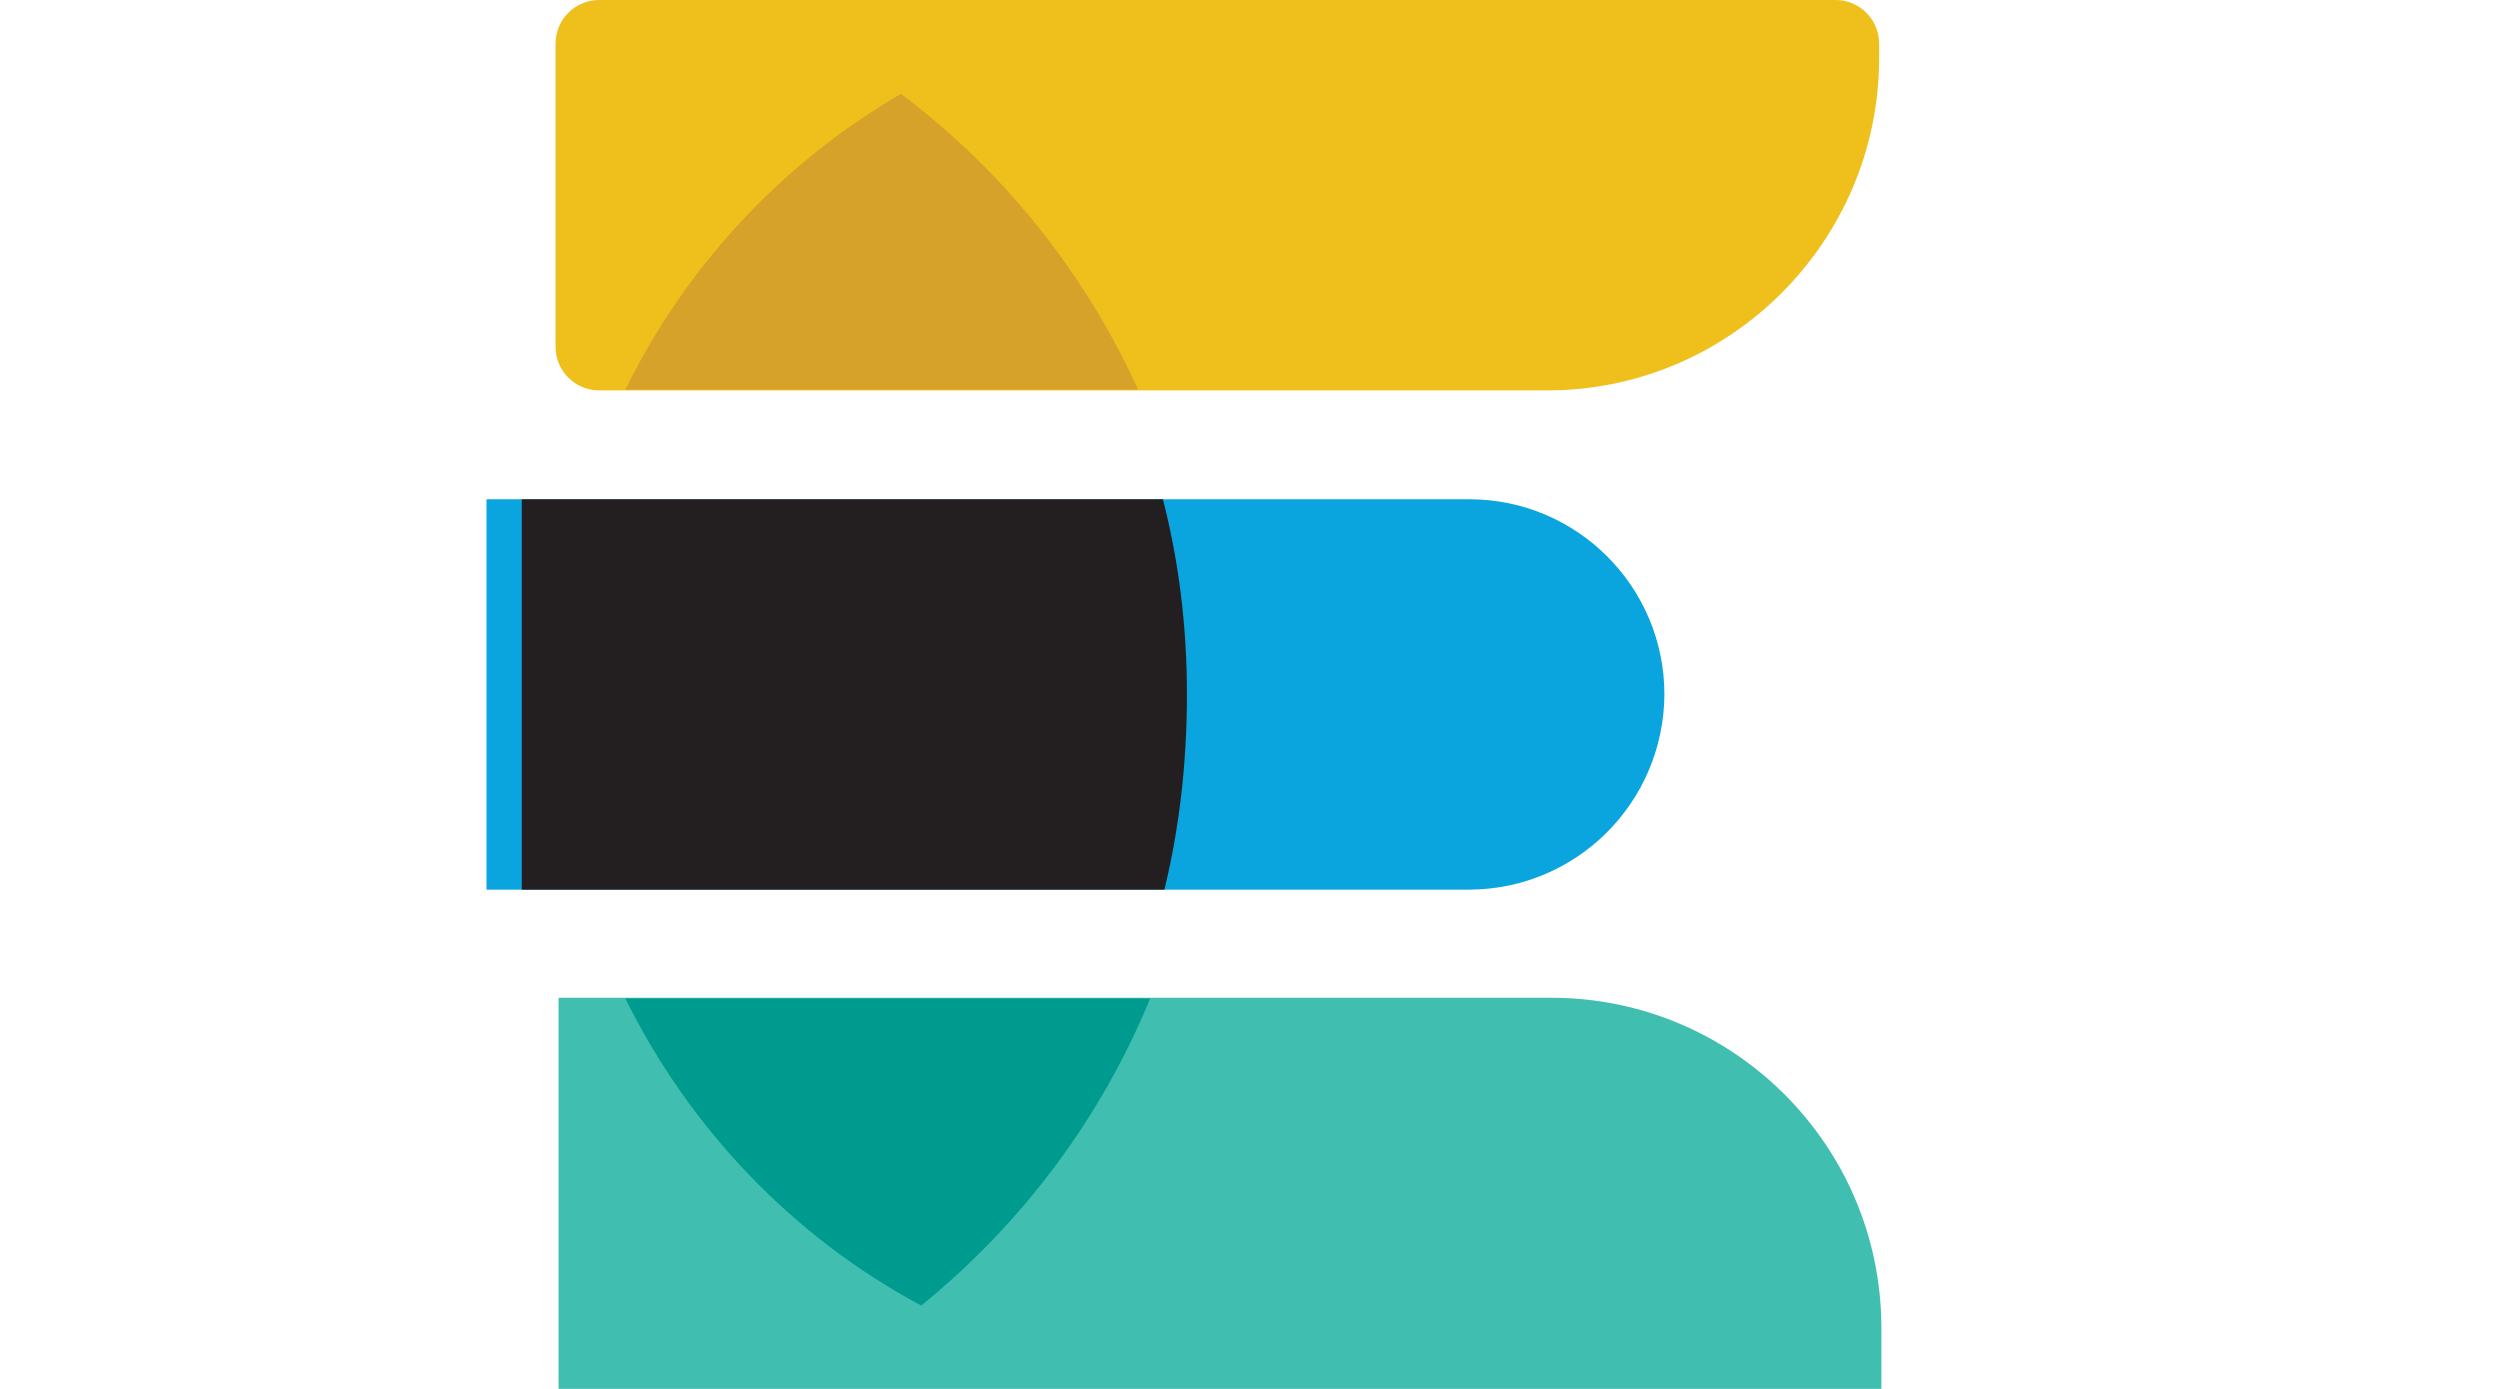
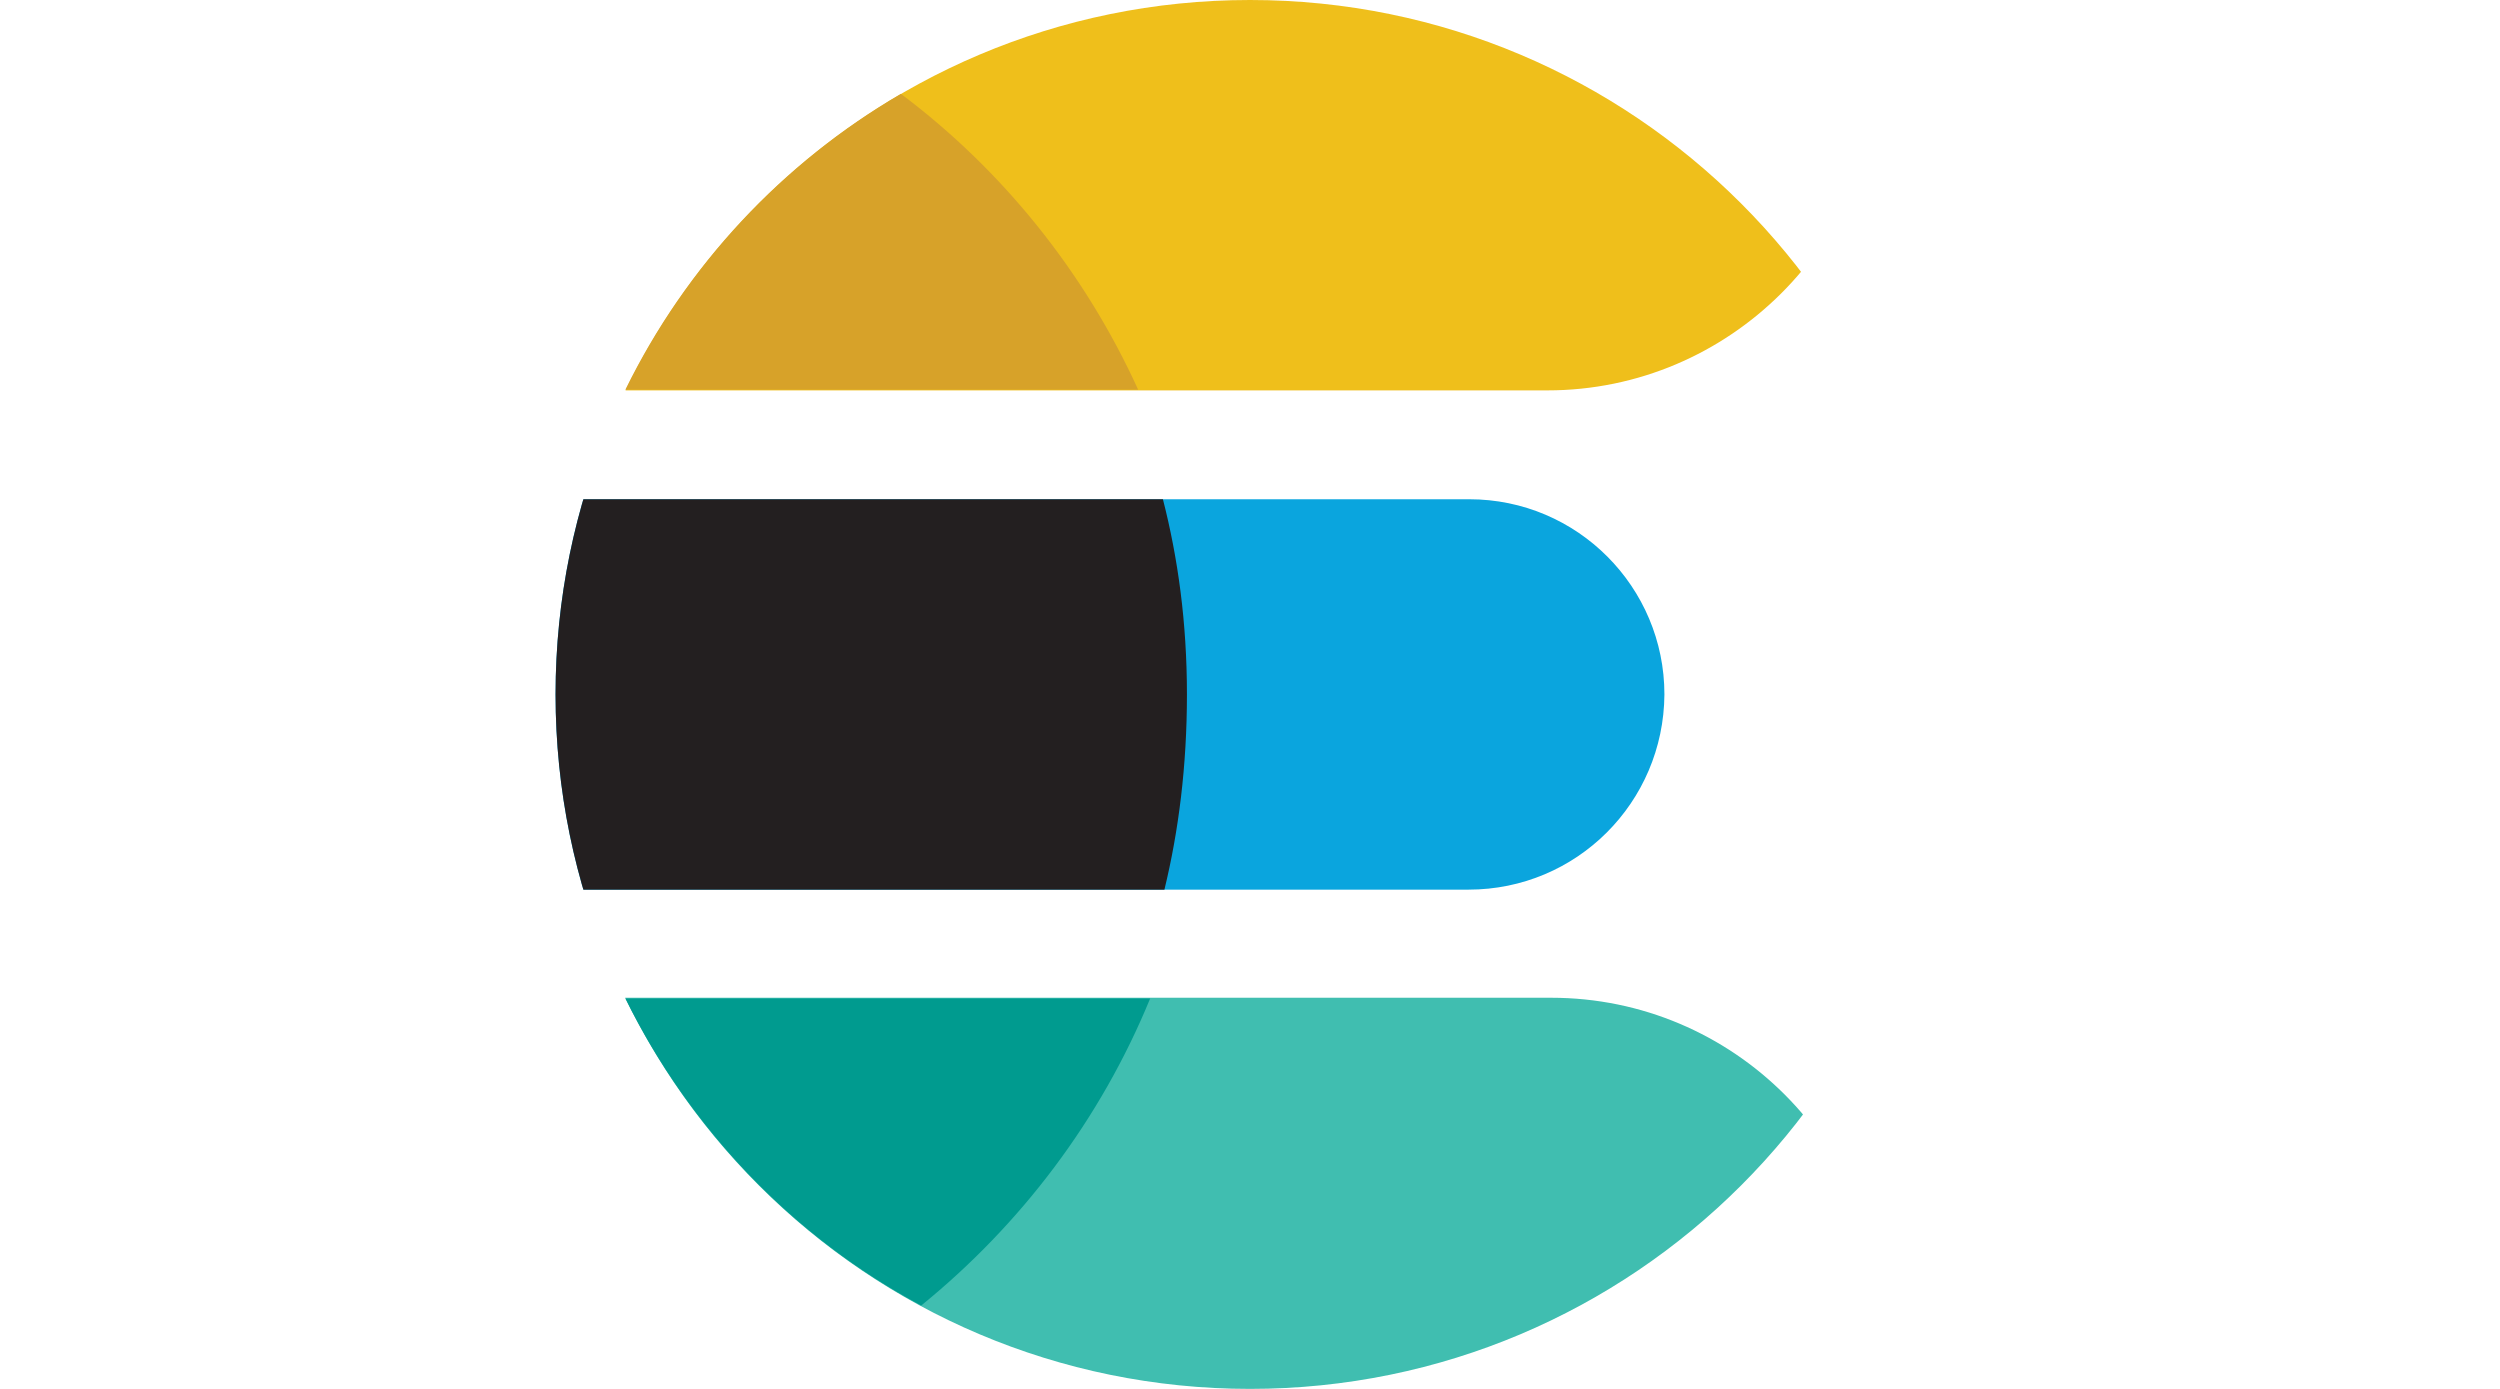
<svg xmlns="http://www.w3.org/2000/svg" xmlns:xlink="http://www.w3.org/1999/xlink" version="1.1" id="Layer_1" x="0px" y="0px" viewBox="0 0 185 185" style="enable-background:new 0 0 185 185;" width="900" height="500" xml:space="preserve">
  <style type="text/css">
- 	.st0{clip-path:url(icon-elasticsearch-3.svg);fill:#EFBF1B;}
- 	.st1{clip-path:url(icon-elasticsearch-3.svg);fill:#40BEB0;}
- 	.st2{clip-path:url(icon-elasticsearch-3.svg);fill:#0AA5DE;}
- 	.st3{clip-path:url(icon-elasticsearch-3.svg);fill:#231F20;}
+ 	.st0{clip-path:url(#SVGID_2_);fill:#EFBF1B;}
+ 	.st1{clip-path:url(#SVGID_2_);fill:#40BEB0;}
+ 	.st2{clip-path:url(#SVGID_2_);fill:#0AA5DE;}
+ 	.st3{clip-path:url(#SVGID_2_);fill:#231F20;}
	.st4{fill:#D7A229;}
	.st5{fill:#009B8F;}
</style>
  <g>
    <g>
      <g>
        <defs>
          <circle id="SVGID_1_" cx="92.5" cy="92.5" r="92.5" />
        </defs>
        <clipPath id="SVGID_2_">
          <use xlink:href="#SVGID_1_" style="overflow:visible;" />
        </clipPath>
        <path class="st0" d="M132.1,52H5.8C2.6,52,0,49.4,0,46.2V5.8C0,2.6,2.6,0,5.8,0h164.7c3.2,0,5.8,2.6,5.8,5.8v2.1     C176.2,32.2,156.4,52,132.1,52z" />
        <path class="st1" d="M176.6,185H0.5c0,0-0.1,0-0.1-0.1v-51.9c0,0,0-0.1,0.1-0.1h132.1c24.3,0,44,19.7,44,44L176.6,185     C176.7,185,176.6,185,176.6,185z" />
        <path class="st2" d="M121.6,118.5H-9.2v-52h130.9c14.4,0,26,11.7,26,26v0C147.6,106.9,136,118.5,121.6,118.5z" />
        <path class="st3" d="M80.9,66.5H-4.5v52h85.6c1.9-7.8,3-16.5,3-26C84.1,82.9,82.9,74.3,80.9,66.5z" />
      </g>
      <path class="st4" d="M46,12.5C30.2,21.7,17.4,35.4,9.3,51.9h68.3C70.5,36.3,59.6,22.7,46,12.5z" />
      <path class="st5" d="M48.7,173.9c13.3-10.8,23.9-24.8,30.5-40.9H9.3C17.9,150.4,31.7,164.8,48.7,173.9z" />
    </g>
  </g>
</svg>
